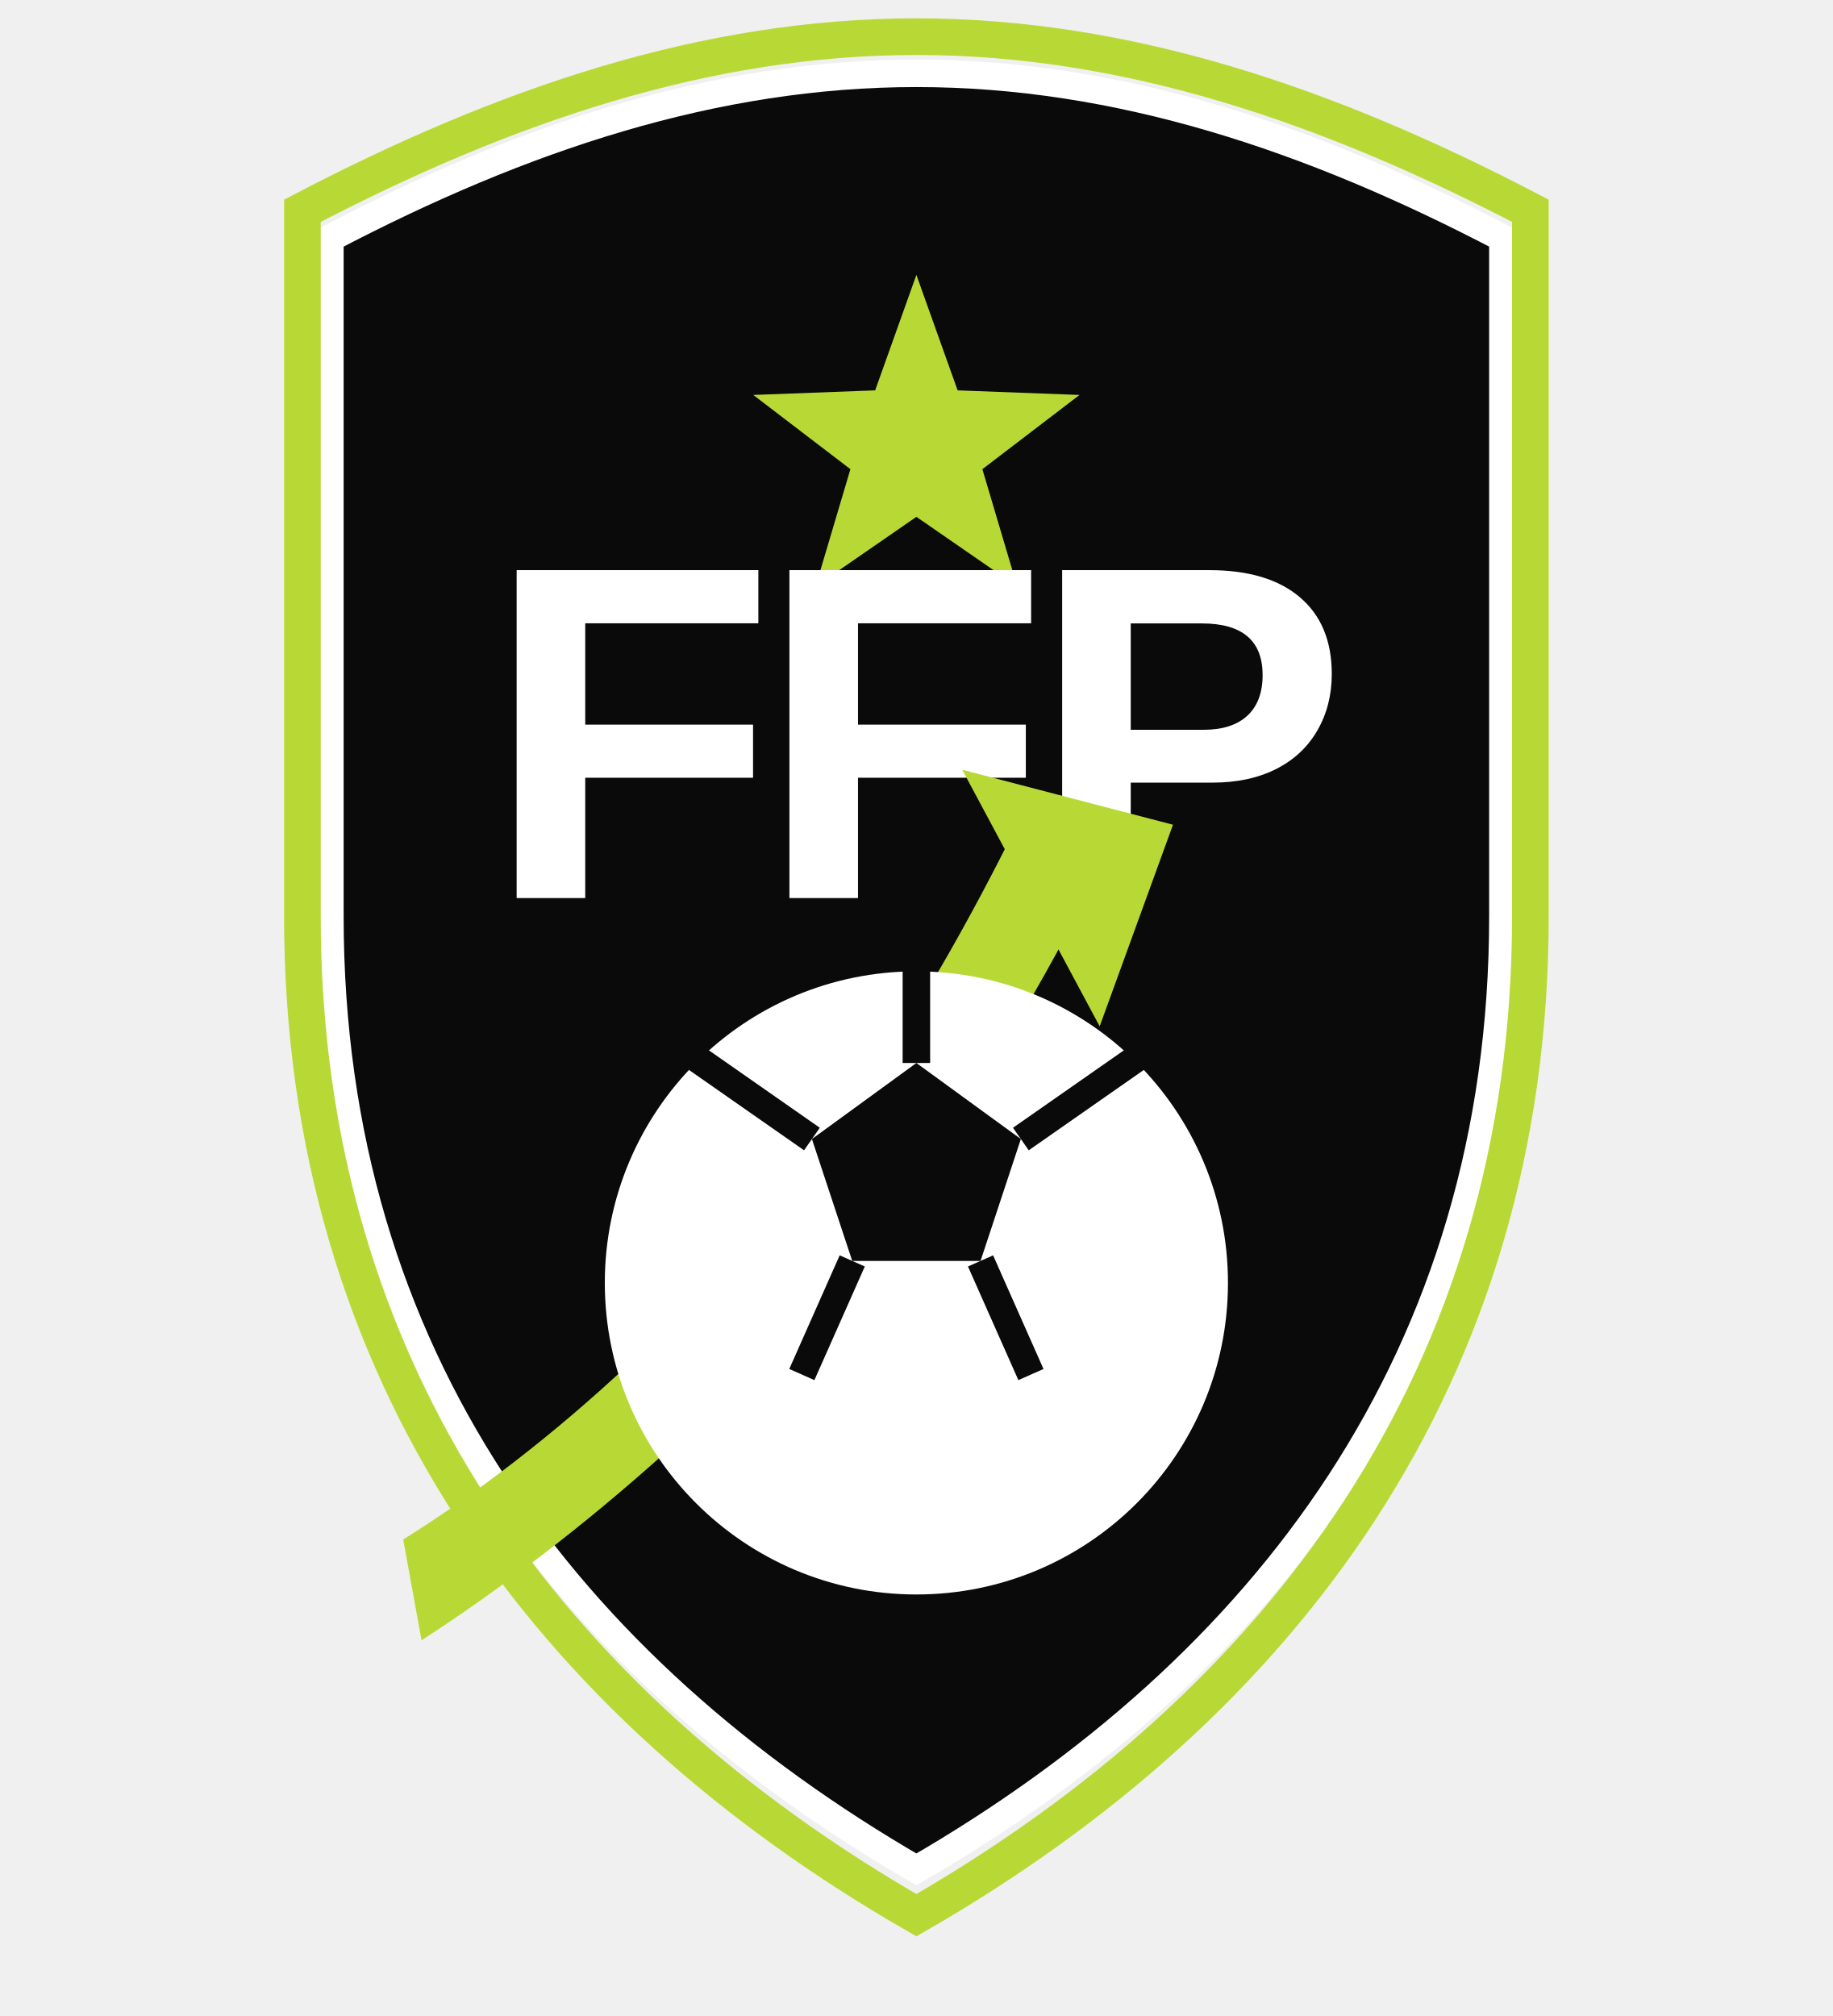
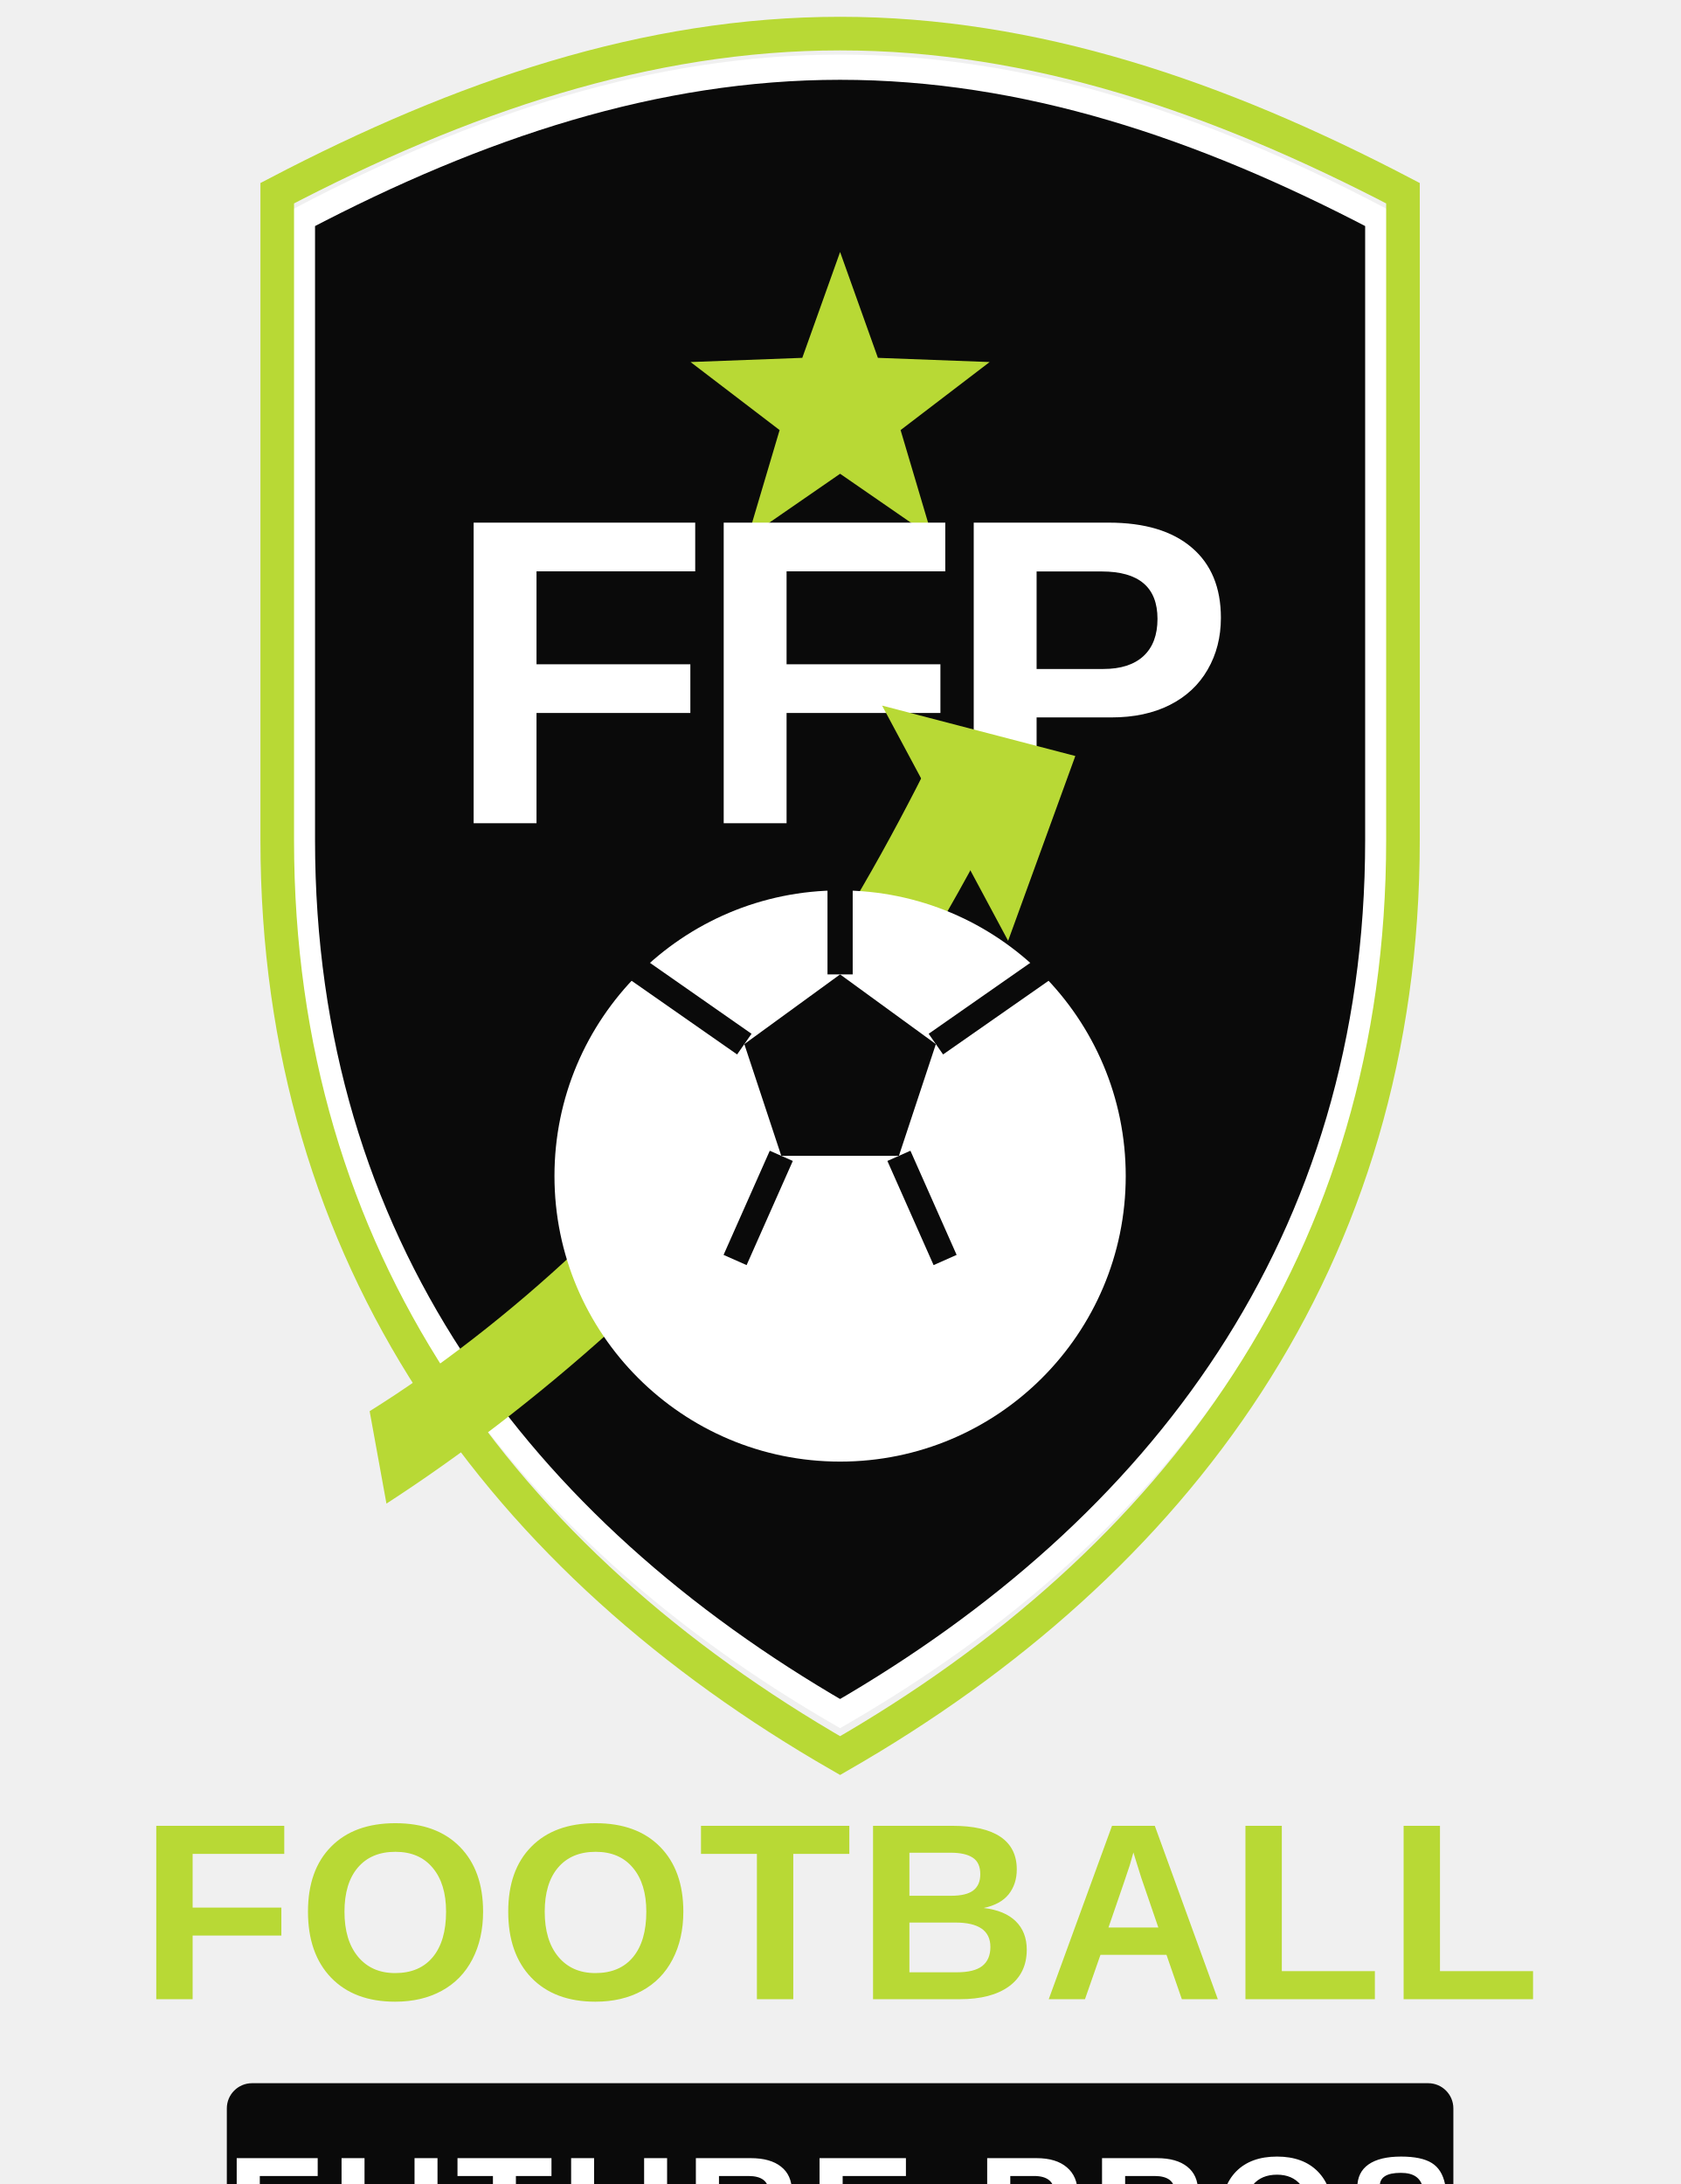
- <svg xmlns="http://www.w3.org/2000/svg" viewBox="0 0 200 220">
+ <svg xmlns="http://www.w3.org/2000/svg" viewBox="0 0 200 260">
  <path d="M100 8            C122 8 143 15 164 26            L164 100            C164 148 138 182 100 204            C62 182 36 148 36 100            L36 26            C57 15 78 8 100 8 Z" fill="#0A0A0A" stroke="#FFFFFF" stroke-width="3" />
  <path d="M100 4            C123 4 145 11.5 167 23            L167 100            C167 150 140 186 100 209            C60 186 33 150 33 100            L33 23            C55 11.5 77 4 100 4 Z" fill="none" stroke="#B8D935" stroke-width="4" />
  <path d="M100 30 L104.5 42.6 L117.8 43.1 L107.2 51.2 L111 64 L100 56.4 L89 64 L92.8 51.2 L82.2 43.1 L95.5 42.6 Z" fill="#B8D935" />
  <text x="100" y="98" text-anchor="middle" font-family="'Poppins', Arial, sans-serif" font-weight="800" font-size="52" letter-spacing="-2" fill="#FFFFFF">FFP</text>
  <path d="M44 168 C60 158 78 142 92 122 C100 111 106 100 111 90            L120 95 C114 107 107 119 98 131 C83 151 63 168 46 179 Z" fill="#B8D935" />
  <path d="M105 84 L128 90 L120 112 Z" fill="#B8D935" />
  <circle cx="100" cy="140" r="34" fill="#FFFFFF" />
  <path d="M100 116 L111.4 124.3 L107 137.6 L93 137.6 L88.6 124.3 Z" fill="#0A0A0A" />
  <path d="M100 116 L100 104" stroke="#0A0A0A" stroke-width="3" />
  <path d="M111.4 124.3 L124 115.5" stroke="#0A0A0A" stroke-width="3" />
  <path d="M107 137.6 L112.5 150" stroke="#0A0A0A" stroke-width="3" />
  <path d="M93 137.6 L87.5 150" stroke="#0A0A0A" stroke-width="3" />
  <path d="M88.6 124.3 L76 115.5" stroke="#0A0A0A" stroke-width="3" />
+   <text x="100" y="238" text-anchor="middle" font-family="'Poppins', Arial, sans-serif" font-weight="800" font-size="30" letter-spacing="0.5" fill="#B8D935">FOOTBALL</text>
+   <rect x="27" y="248" width="146" height="30" rx="3" fill="#0A0A0A" />
+   <text x="100" y="270" text-anchor="middle" font-family="'Poppins', Arial, sans-serif" font-weight="700" font-size="19" letter-spacing="1" fill="#FFFFFF">FUTURE PROS</text>
</svg>
